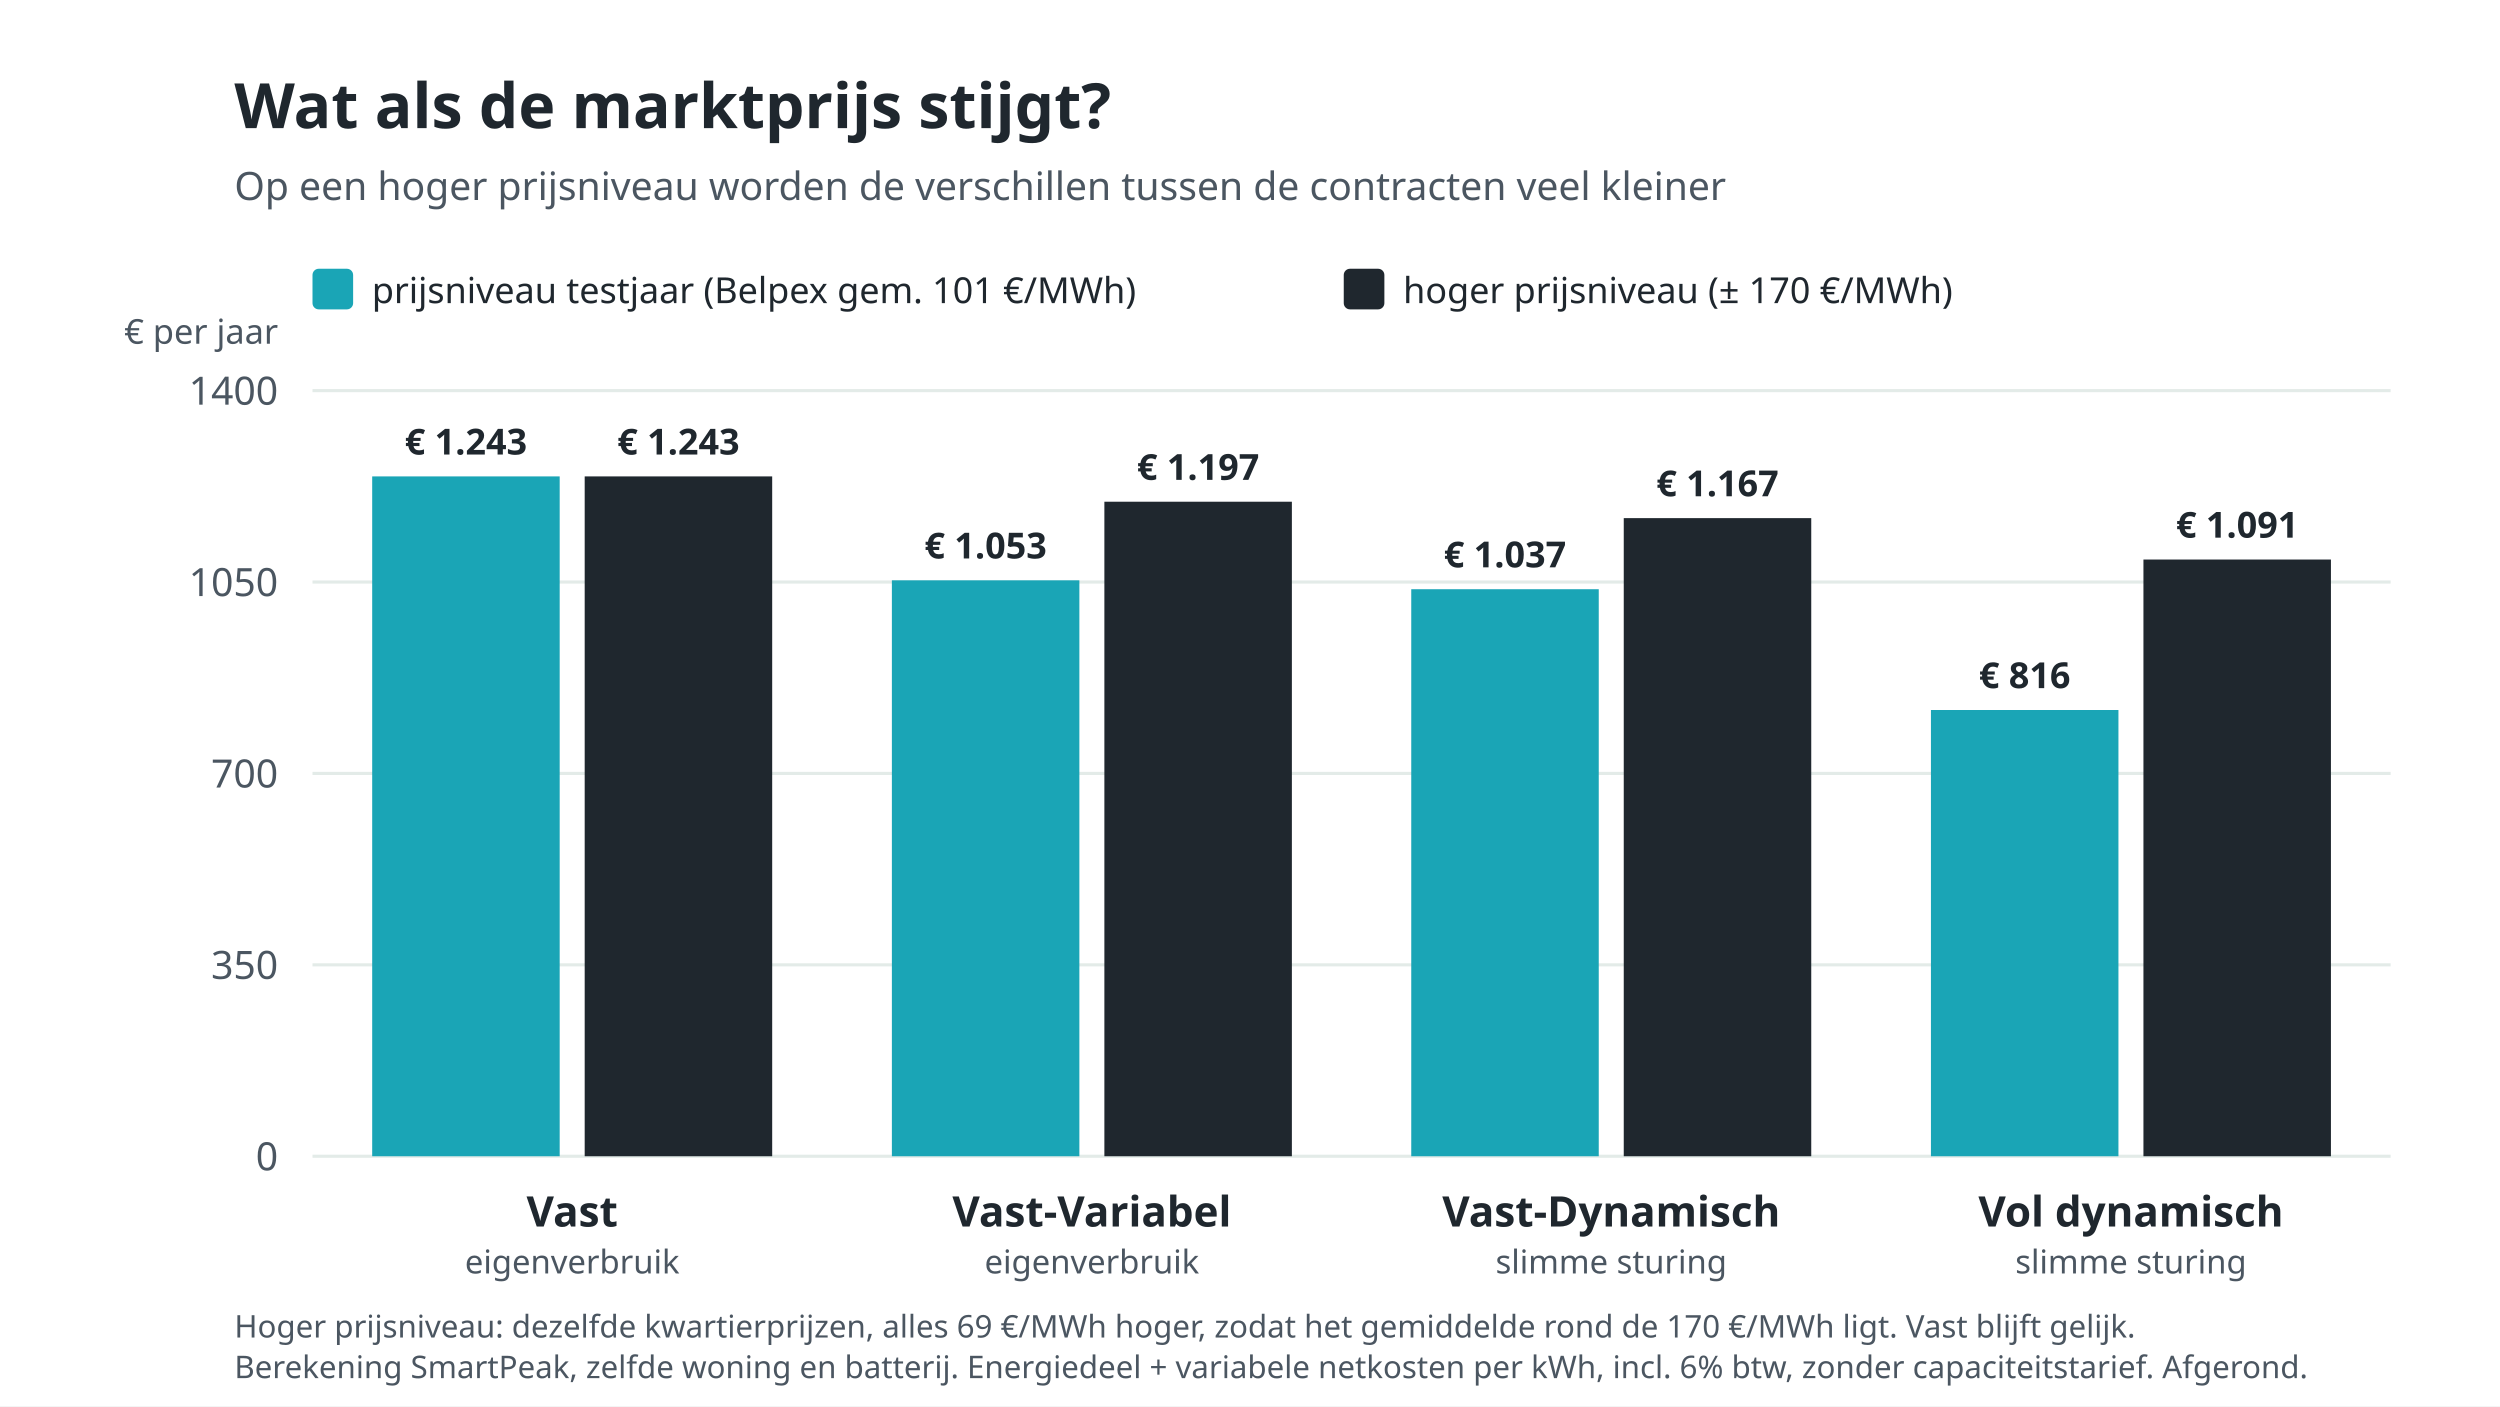
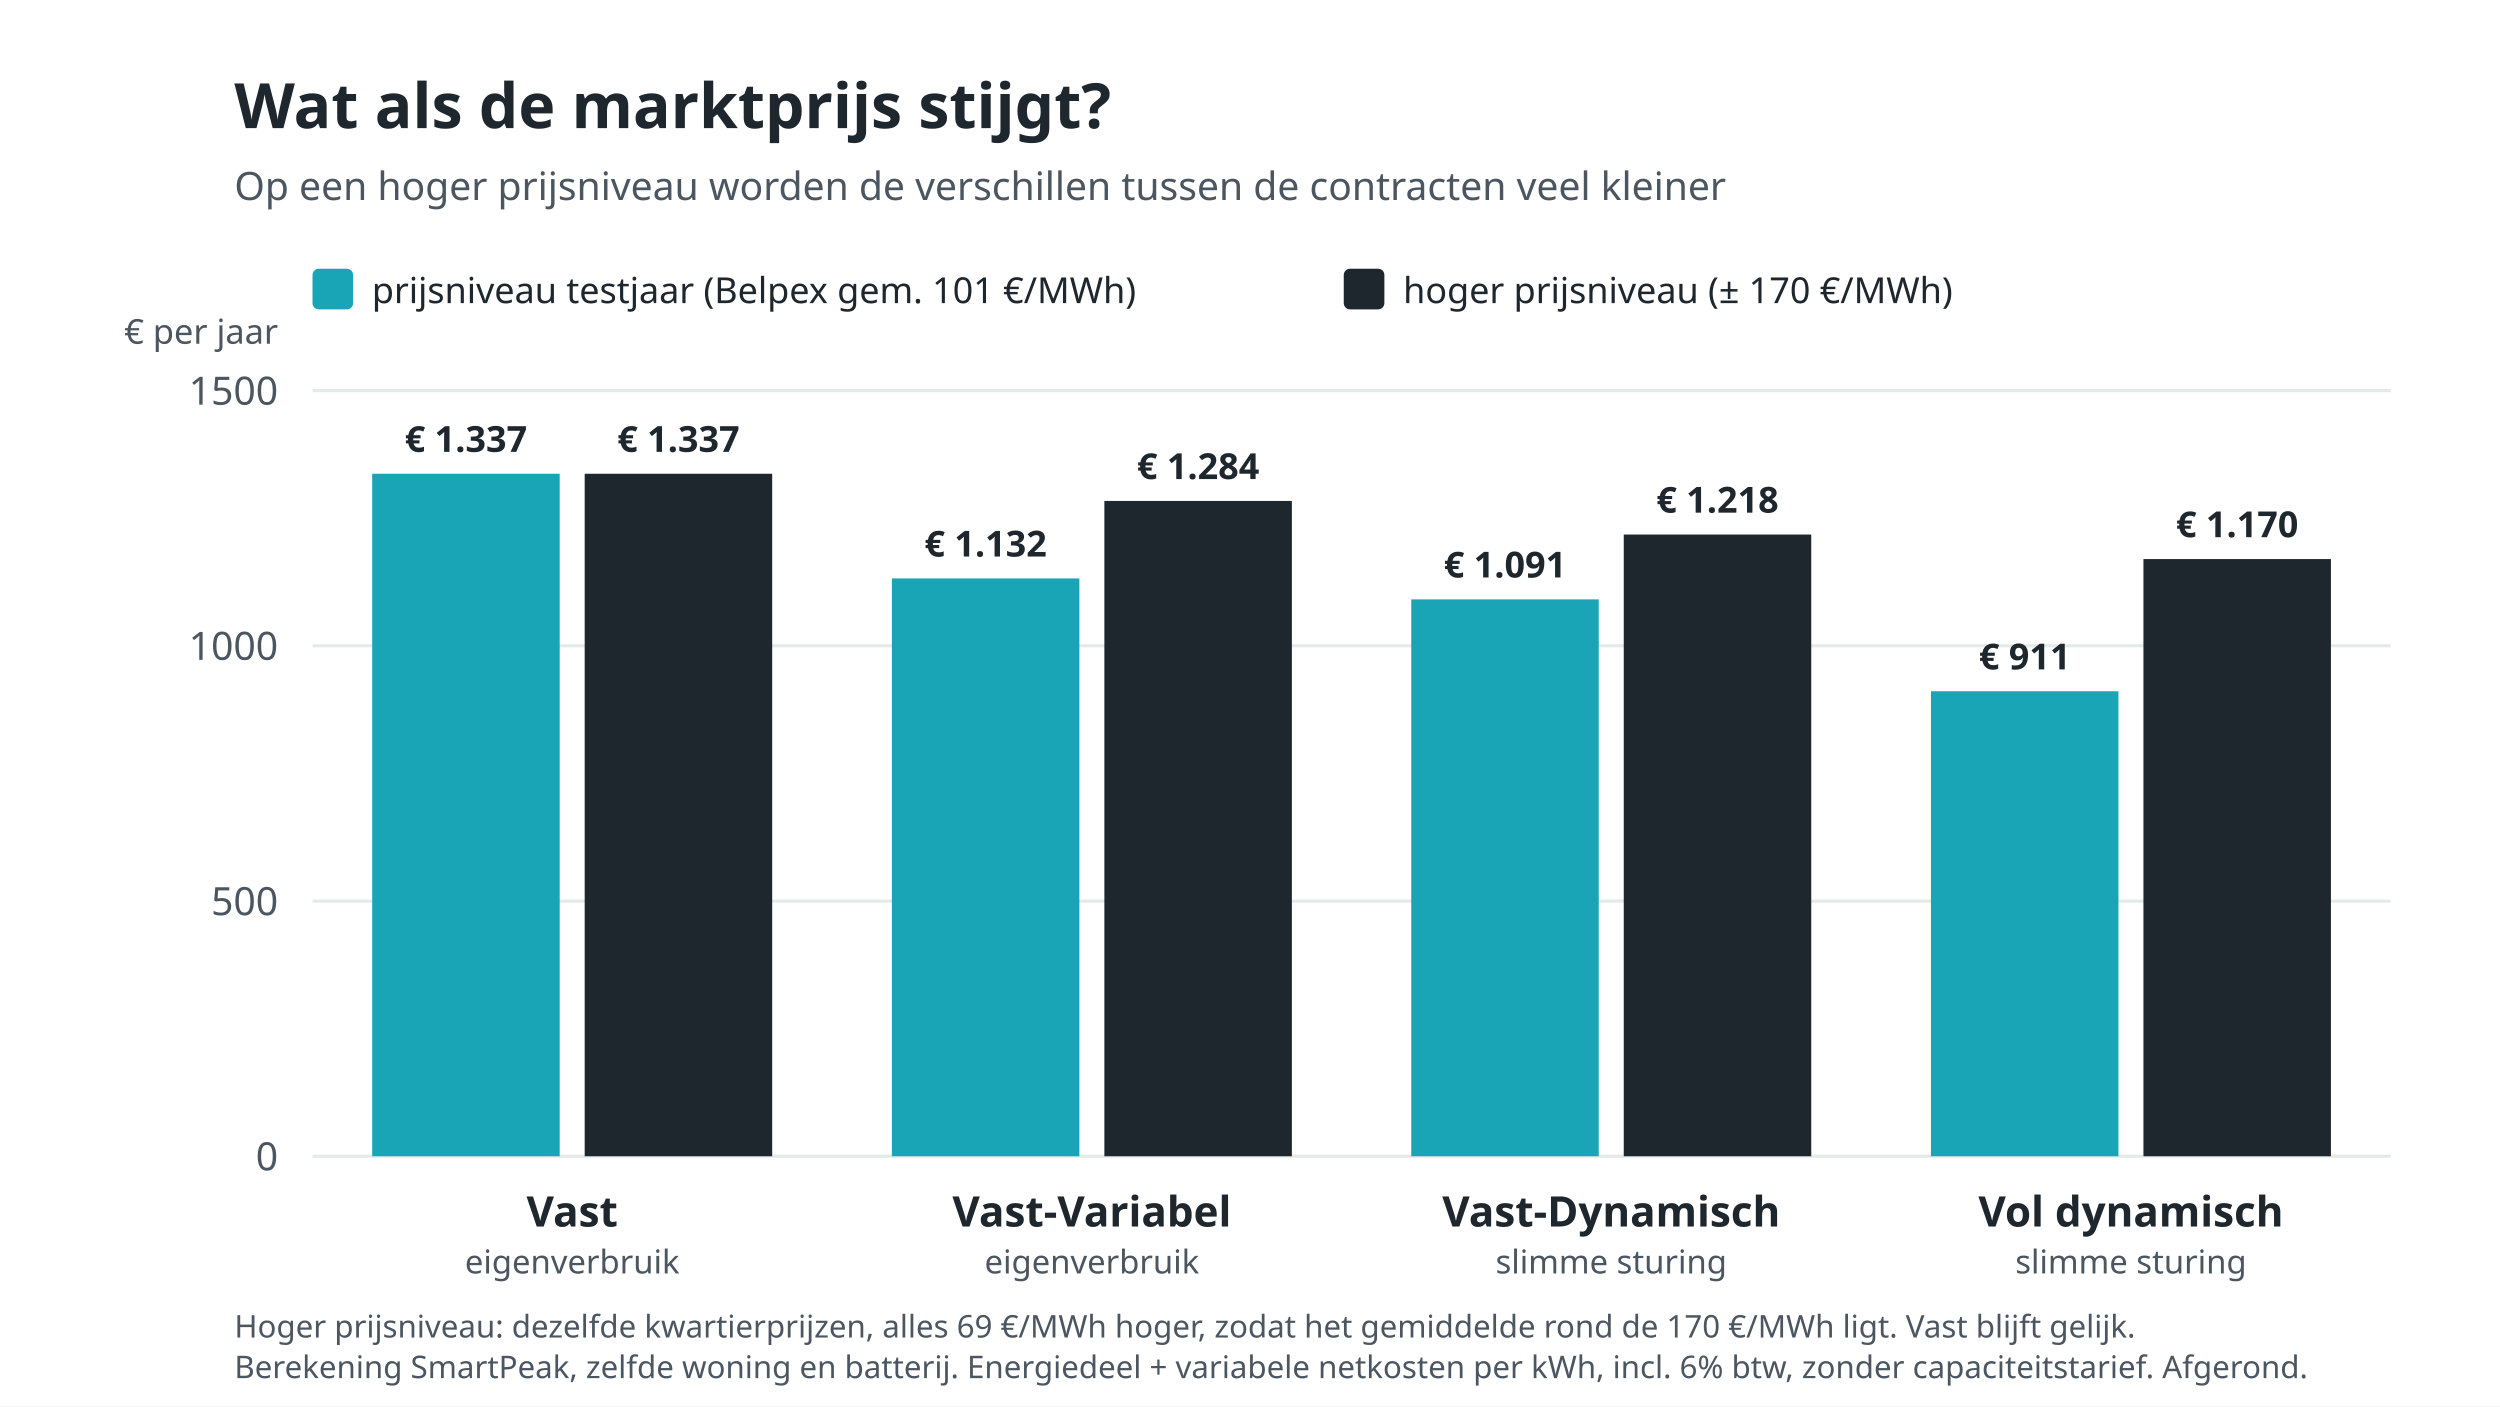
<svg xmlns="http://www.w3.org/2000/svg" viewBox="0 0 1600 900" width="1600" height="900" font-family="Instrument Sans, Segoe UI, sans-serif">
  <rect width="100%" height="100%" fill="#ffffff" />
  <text x="150" y="82" font-size="40" font-weight="650" fill="#1f272e">Wat als de marktprijs stijgt?</text>
  <text x="150" y="128" font-size="25" fill="#4b5661">Op een hoger prijsniveau worden de verschillen tussen de contracten veel kleiner</text>
  <line x1="200" x2="1530" y1="740.0" y2="740.0" stroke="#e3ebe8" stroke-width="2" />
  <text x="178.0" y="749.0" font-size="25" fill="#4b5661" text-anchor="end">0</text>
-   <line x1="200" x2="1530" y1="617.5" y2="617.5" stroke="#e3ebe8" stroke-width="2" />
-   <text x="178.0" y="626.5" font-size="25" fill="#4b5661" text-anchor="end">350</text>
-   <line x1="200" x2="1530" y1="495.0" y2="495.0" stroke="#e3ebe8" stroke-width="2" />
-   <text x="178.0" y="504.0" font-size="25" fill="#4b5661" text-anchor="end">700</text>
-   <line x1="200" x2="1530" y1="372.5" y2="372.5" stroke="#e3ebe8" stroke-width="2" />
-   <text x="178.0" y="381.5" font-size="25" fill="#4b5661" text-anchor="end">1050</text>
+   <line x1="200" x2="1530" y1="576.7" y2="576.7" stroke="#e3ebe8" stroke-width="2" />
+   <text x="178.0" y="585.7" font-size="25" fill="#4b5661" text-anchor="end">500</text>
+   <line x1="200" x2="1530" y1="413.3" y2="413.3" stroke="#e3ebe8" stroke-width="2" />
+   <text x="178.0" y="422.3" font-size="25" fill="#4b5661" text-anchor="end">1000</text>
  <line x1="200" x2="1530" y1="250.0" y2="250.0" stroke="#e3ebe8" stroke-width="2" />
-   <text x="178.0" y="259.0" font-size="25" fill="#4b5661" text-anchor="end">1400</text>
+   <text x="178.0" y="259.0" font-size="25" fill="#4b5661" text-anchor="end">1500</text>
  <text x="178.0" y="220.0" font-size="22" fill="#4b5661" text-anchor="end">€ per jaar</text>
  <rect x="200" y="172" width="26" height="26" rx="4" fill="#1aa5b6" />
  <text x="238.0" y="194.0" font-size="23" fill="#1f272e">prijsniveau testjaar (Belpex gem. 101 €/MWh)</text>
  <rect x="860" y="172" width="26" height="26" rx="4" fill="#1f272e" />
  <text x="898.0" y="194.0" font-size="23" fill="#1f272e">hoger prijsniveau (± 170 €/MWh)</text>
-   <rect x="238.2" y="304.9" width="120" height="435.1" fill="#1aa5b6" />
-   <text x="298.2" y="290.9" font-size="23" fill="#1f272e" font-weight="650" text-anchor="middle">€ 1.243</text>
-   <rect x="374.2" y="304.9" width="120" height="435.1" fill="#1f272e" />
-   <text x="434.2" y="290.9" font-size="23" fill="#1f272e" font-weight="650" text-anchor="middle">€ 1.243</text>
+   <rect x="238.2" y="303.2" width="120" height="436.8" fill="#1aa5b6" />
+   <text x="298.2" y="289.2" font-size="23" fill="#1f272e" font-weight="650" text-anchor="middle">€ 1.337</text>
+   <rect x="374.2" y="303.2" width="120" height="436.8" fill="#1f272e" />
+   <text x="434.2" y="289.2" font-size="23" fill="#1f272e" font-weight="650" text-anchor="middle">€ 1.337</text>
  <text x="366.2" y="785.0" font-size="27" fill="#1f272e" font-weight="650" text-anchor="middle">Vast</text>
  <text x="366.2" y="815.0" font-size="21" fill="#4b5661" text-anchor="middle">eigenverbruik</text>
-   <rect x="570.8" y="371.4" width="120" height="368.6" fill="#1aa5b6" />
-   <text x="630.8" y="357.4" font-size="23" fill="#1f272e" font-weight="650" text-anchor="middle">€ 1.053</text>
-   <rect x="706.8" y="321.1" width="120" height="418.9" fill="#1f272e" />
-   <text x="766.8" y="307.1" font-size="23" fill="#1f272e" font-weight="650" text-anchor="middle">€ 1.197</text>
+   <rect x="570.8" y="370.2" width="120" height="369.8" fill="#1aa5b6" />
+   <text x="630.8" y="356.2" font-size="23" fill="#1f272e" font-weight="650" text-anchor="middle">€ 1.132</text>
+   <rect x="706.8" y="320.6" width="120" height="419.4" fill="#1f272e" />
+   <text x="766.8" y="306.6" font-size="23" fill="#1f272e" font-weight="650" text-anchor="middle">€ 1.284</text>
  <text x="698.8" y="785.0" font-size="27" fill="#1f272e" font-weight="650" text-anchor="middle">Vast-Variabel</text>
  <text x="698.8" y="815.0" font-size="21" fill="#4b5661" text-anchor="middle">eigenverbruik</text>
-   <rect x="903.2" y="377.1" width="120" height="362.9" fill="#1aa5b6" />
-   <text x="963.2" y="363.1" font-size="23" fill="#1f272e" font-weight="650" text-anchor="middle">€ 1.037</text>
-   <rect x="1039.2" y="331.6" width="120" height="408.4" fill="#1f272e" />
-   <text x="1099.2" y="317.6" font-size="23" fill="#1f272e" font-weight="650" text-anchor="middle">€ 1.167</text>
+   <rect x="903.2" y="383.6" width="120" height="356.4" fill="#1aa5b6" />
+   <text x="963.2" y="369.6" font-size="23" fill="#1f272e" font-weight="650" text-anchor="middle">€ 1.091</text>
+   <rect x="1039.2" y="342.1" width="120" height="397.9" fill="#1f272e" />
+   <text x="1099.2" y="328.1" font-size="23" fill="#1f272e" font-weight="650" text-anchor="middle">€ 1.218</text>
  <text x="1031.2" y="785.0" font-size="27" fill="#1f272e" font-weight="650" text-anchor="middle">Vast-Dynamisch</text>
  <text x="1031.2" y="815.0" font-size="21" fill="#4b5661" text-anchor="middle">slimme sturing</text>
-   <rect x="1235.8" y="454.4" width="120" height="285.6" fill="#1aa5b6" />
-   <text x="1295.8" y="440.4" font-size="23" fill="#1f272e" font-weight="650" text-anchor="middle">€ 816</text>
-   <rect x="1371.8" y="358.1" width="120" height="381.9" fill="#1f272e" />
-   <text x="1431.8" y="344.1" font-size="23" fill="#1f272e" font-weight="650" text-anchor="middle">€ 1.091</text>
+   <rect x="1235.8" y="442.4" width="120" height="297.6" fill="#1aa5b6" />
+   <text x="1295.8" y="428.4" font-size="23" fill="#1f272e" font-weight="650" text-anchor="middle">€ 911</text>
+   <rect x="1371.8" y="357.8" width="120" height="382.2" fill="#1f272e" />
+   <text x="1431.8" y="343.8" font-size="23" fill="#1f272e" font-weight="650" text-anchor="middle">€ 1.170</text>
  <text x="1363.8" y="785.0" font-size="27" fill="#1f272e" font-weight="650" text-anchor="middle">Vol dynamisch</text>
  <text x="1363.8" y="815.0" font-size="21" fill="#4b5661" text-anchor="middle">slimme sturing</text>
  <text x="150.0" y="856.0" font-size="20" fill="#4b5661">Hoger prijsniveau: dezelfde kwartierprijzen, alles 69 €/MWh hoger, zodat het gemiddelde rond de 170 €/MWh ligt. Vast blijft gelijk.</text>
  <text x="150.0" y="882.0" font-size="20" fill="#4b5661">Berekening SmartPeak, zelfde woning en batterij. Energiedeel + variabele netkosten per kWh, incl. 6% btw, zonder capaciteitstarief. Afgerond.</text>
</svg>
